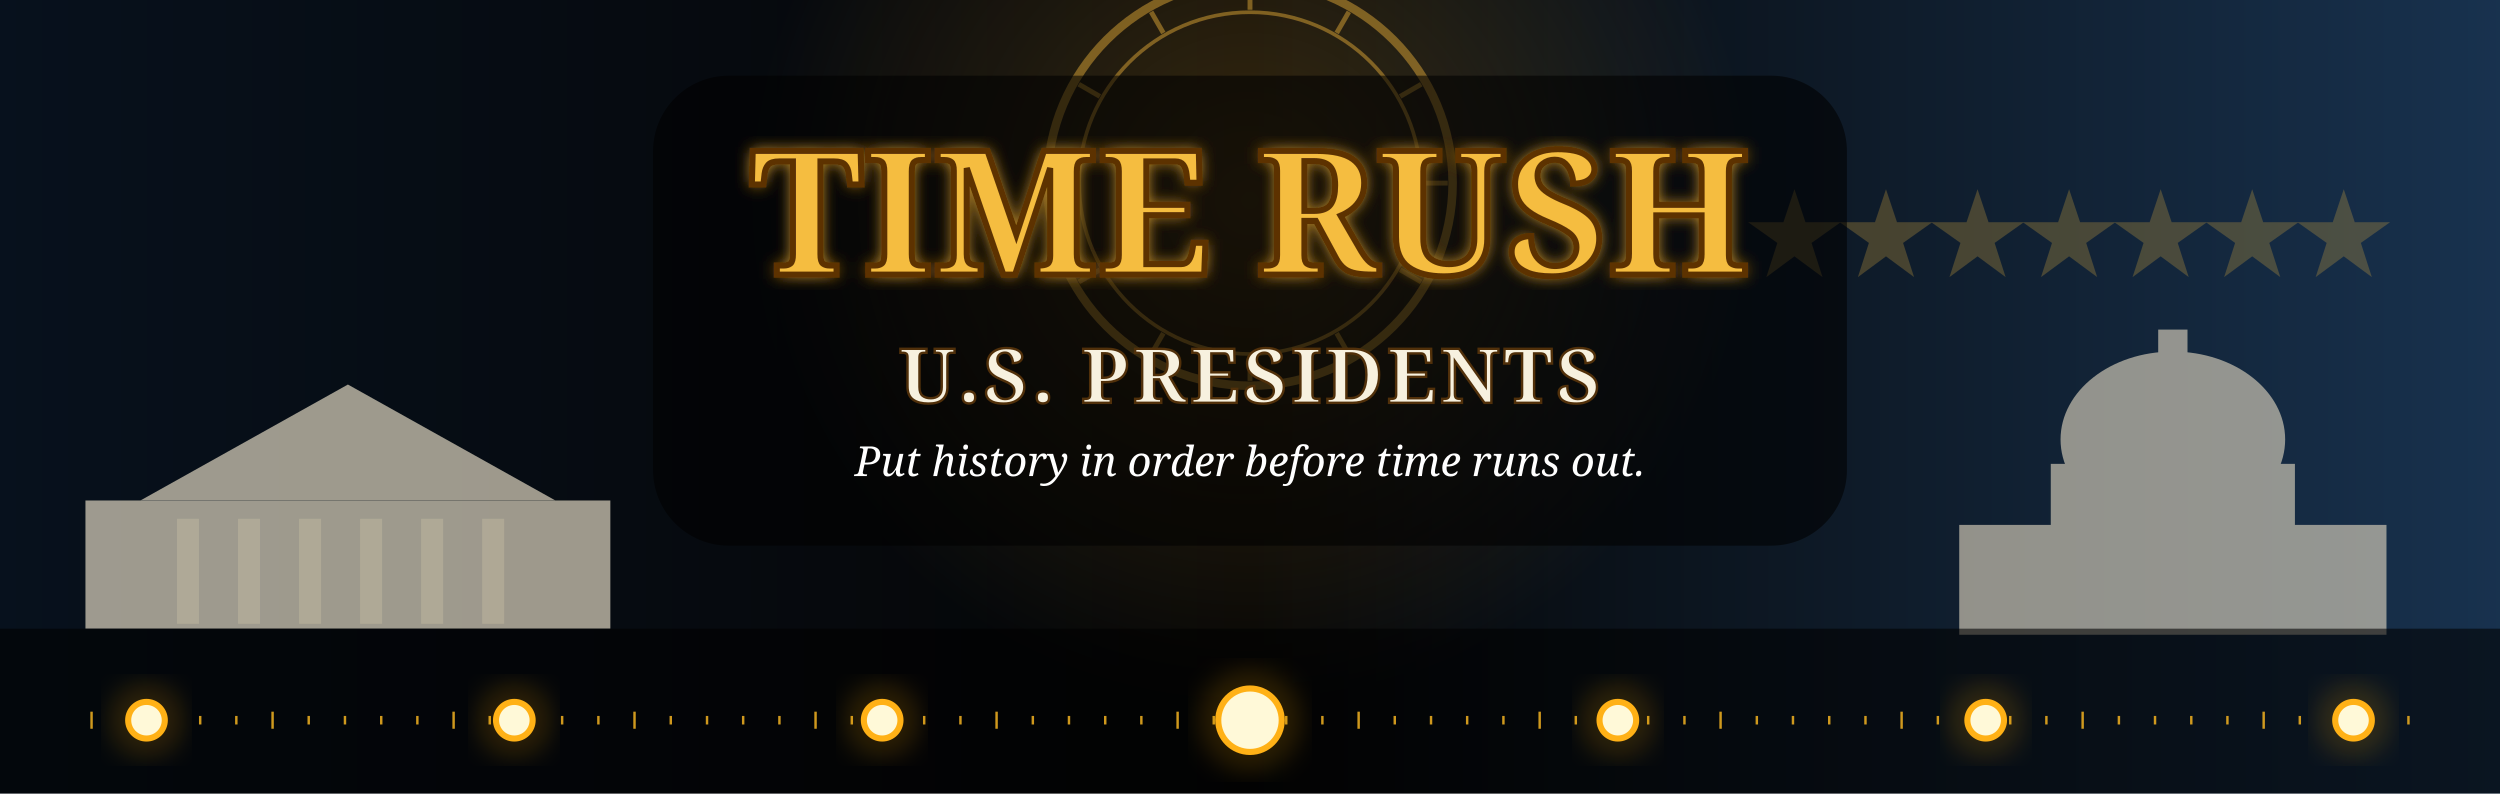
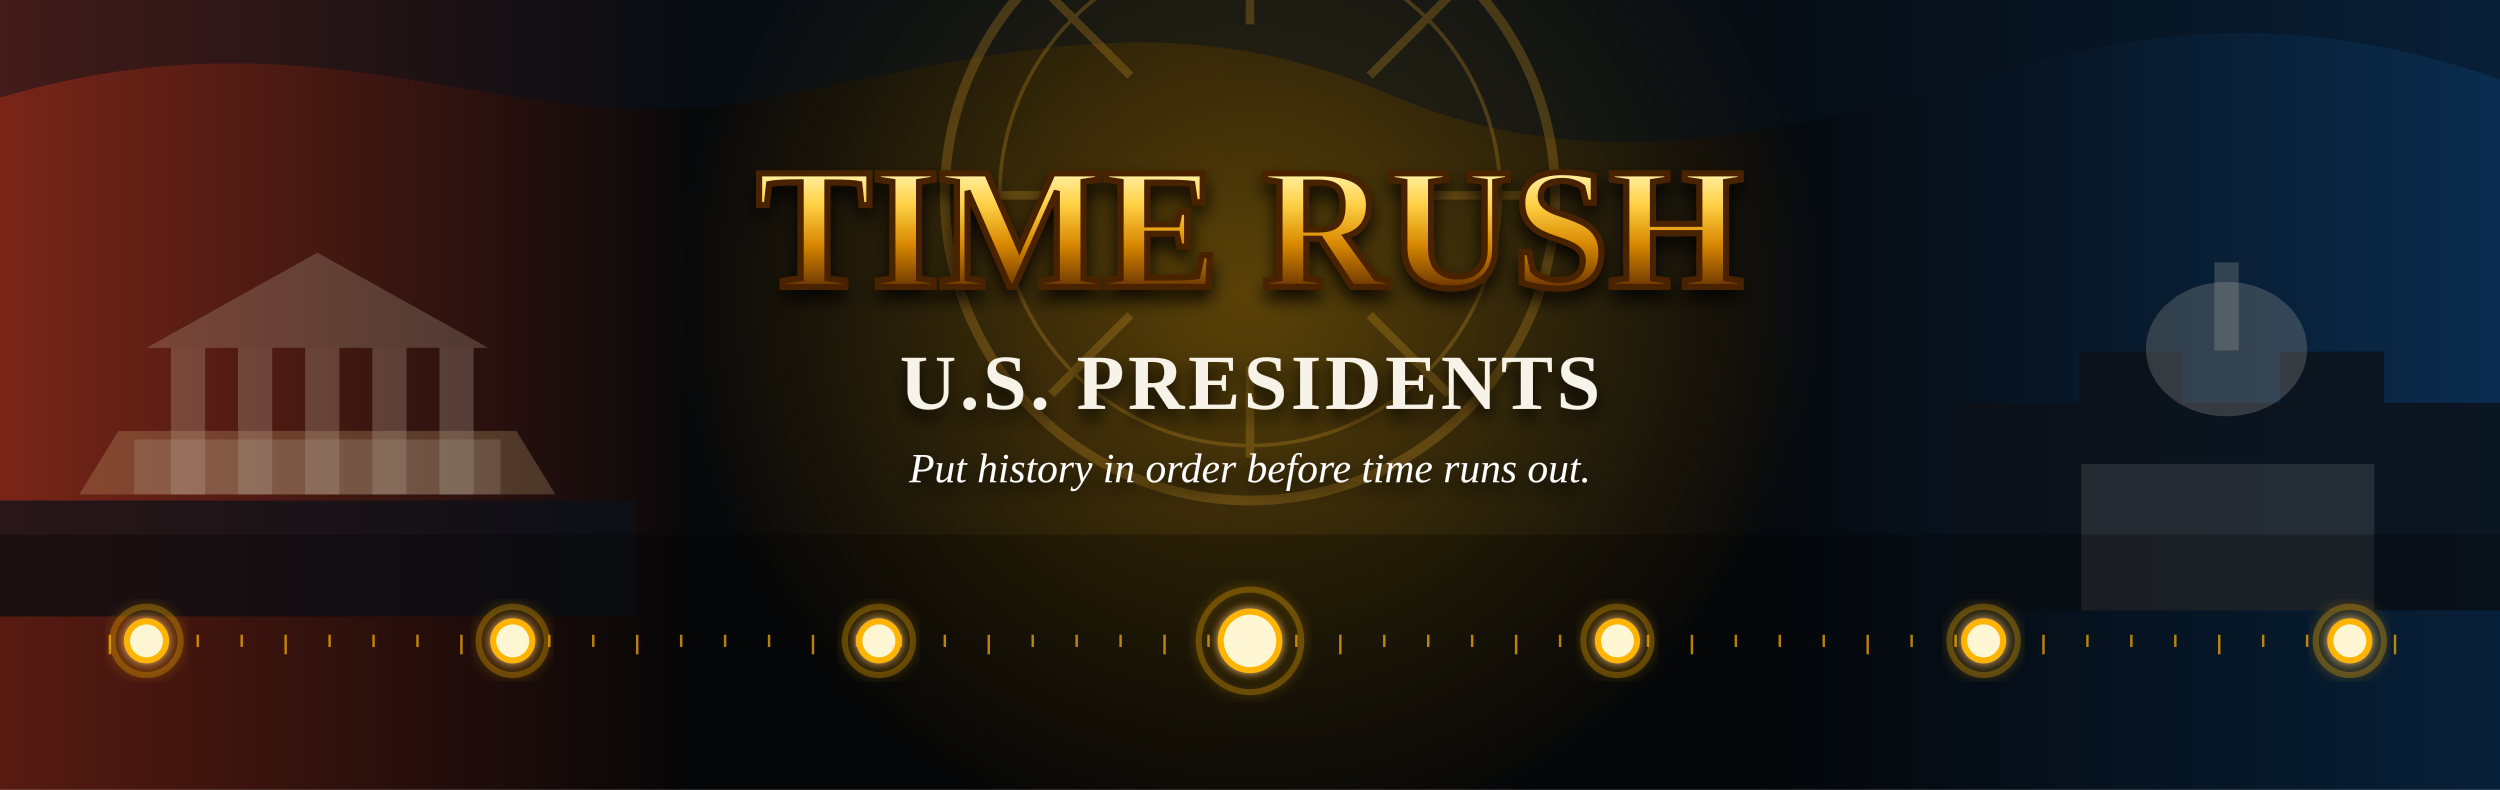
- <svg xmlns="http://www.w3.org/2000/svg" width="2048" height="650" viewBox="0 0 2048 650">
+ <svg xmlns="http://www.w3.org/2000/svg" width="2048" height="647" viewBox="0 0 2048 647">
  <defs>
    <linearGradient id="bg" x1="0" x2="1">
-       <stop stop-color="#07111d" />
-       <stop offset=".5" stop-color="#050505" />
-       <stop offset="1" stop-color="#18324f" />
+       <stop stop-color="#7b2618" />
+       <stop offset=".28" stop-color="#07080a" />
+       <stop offset=".7" stop-color="#06080b" />
+       <stop offset="1" stop-color="#0a2d50" />
    </linearGradient>
-     <radialGradient id="halo">
-       <stop stop-color="#d79f35" stop-opacity=".24" />
-       <stop offset="1" stop-color="#d79f35" stop-opacity="0" />
+     <radialGradient id="sun">
+       <stop stop-color="#ffb300" stop-opacity=".34" />
+       <stop offset="1" stop-color="#ffb300" stop-opacity="0" />
    </radialGradient>
+     <linearGradient id="gold" x1="0" y1="0" x2="0" y2="1">
+       <stop stop-color="#fff0a5" />
+       <stop offset=".28" stop-color="#ffd044" />
+       <stop offset=".62" stop-color="#d88800" />
+       <stop offset="1" stop-color="#6b3500" />
+     </linearGradient>
    <filter id="glow">
-       <feGaussianBlur stdDeviation="6" result="b" />
+       <feGaussianBlur stdDeviation="5" result="b" />
      <feMerge>
        <feMergeNode in="b" />
        <feMergeNode in="SourceGraphic" />
      </feMerge>
    </filter>
-     <filter id="blur">
-       <feGaussianBlur stdDeviation="10" />
+     <filter id="shadow">
+       <feDropShadow dx="0" dy="8" stdDeviation="7" flood-color="#000" flood-opacity=".85" />
    </filter>
  </defs>
-   <rect width="2048" height="650" fill="url(#bg)" />
-   <circle cx="1024" cy="165" r="410" fill="url(#halo)" />
-   <g opacity=".72" fill="#d8d0bb">
-     <path d="M70 410h430v105H70z" />
-     <path d="M115 410l170-95 170 95z" />
-     <g fill="#f0e5c7">
-       <rect x="145" y="425" width="18" height="86" />
-       <rect x="195" y="425" width="18" height="86" />
-       <rect x="245" y="425" width="18" height="86" />
-       <rect x="295" y="425" width="18" height="86" />
-       <rect x="345" y="425" width="18" height="86" />
-       <rect x="395" y="425" width="18" height="86" />
+   <rect width="2048" height="647" fill="url(#bg)" />
+   <circle cx="1024" cy="240" r="470" fill="url(#sun)" />
+   <path d="M0 80C270 0 420 120 620 82S960 0 1140 78s360 20 520-25 280-25 388 12v-65H0z" fill="#07101b" opacity=".48" />
+   <g opacity=".72">
+     <path d="M0 410h520v95H0z" fill="#0a1019" />
+     <path d="M65 405h390l-32-52H97z" fill="#d2b27a" opacity=".35" />
+     <path d="M110 360h300v45H110z" fill="#d8d0bd" opacity=".25" />
+     <g fill="#d8d0bd" opacity=".32">
+       <rect x="140" y="285" width="28" height="120" />
+       <rect x="195" y="285" width="28" height="120" />
+       <rect x="250" y="285" width="28" height="120" />
+       <rect x="305" y="285" width="28" height="120" />
+       <rect x="360" y="285" width="28" height="120" />
    </g>
+     <path d="M120 285h280l-140-78z" fill="#d8d0bd" opacity=".3" />
  </g>
-   <g opacity=".65" fill="#d8d0bb">
-     <rect x="1605" y="430" width="350" height="90" />
-     <rect x="1680" y="380" width="200" height="60" />
-     <ellipse cx="1780" cy="360" rx="92" ry="72" />
-     <rect x="1768" y="270" width="24" height="55" />
+   <g opacity=".8">
+     <path d="M1600 500h448V330h-95v-42h-85v42h-80v-42h-85v42h-103z" fill="#0b1018" />
+     <ellipse cx="1824" cy="286" rx="66" ry="55" fill="#d8d0bd" opacity=".26" />
+     <rect x="1814" y="215" width="20" height="72" fill="#d8d0bd" opacity=".26" />
+     <path d="M1705 500v-120h240v120" fill="#d8d0bd" opacity=".16" />
  </g>
-   <g fill="#d7a83d" opacity=".28">
-     <path d="M1470 155l9 27h29l-24 17 9 28-23-17-23 17 9-28-24-17h29z" />
-     <path d="M1545 155l9 27h29l-24 17 9 28-23-17-23 17 9-28-24-17h29z" />
-     <path d="M1620 155l9 27h29l-24 17 9 28-23-17-23 17 9-28-24-17h29z" />
-     <path d="M1695 155l9 27h29l-24 17 9 28-23-17-23 17 9-28-24-17h29z" />
-     <path d="M1770 155l9 27h29l-24 17 9 28-23-17-23 17 9-28-24-17h29z" />
-     <path d="M1845 155l9 27h29l-24 17 9 28-23-17-23 17 9-28-24-17h29z" />
-     <path d="M1920 155l9 27h29l-24 17 9 28-23-17-23 17 9-28-24-17h29z" />
+   <g opacity=".26" fill="none" stroke="#d79b28">
+     <circle cx="1024" cy="160" r="250" stroke-width="8" />
+     <circle cx="1024" cy="160" r="205" stroke-width="3" />
+     <path d="M1024-70v90M1024 300v75M794 160h95M1159 160h95M861-3l65 65M1122 258l65 65M1187-3l-65 65M926 258l-65 65" stroke-width="7" />
  </g>
-   <g fill="none" stroke="#dca536" opacity=".5">
-     <circle cx="1024" cy="150" r="166" stroke-width="7" />
-     <circle cx="1024" cy="150" r="140" stroke-width="3" />
-     <line x1="1024" y1="8" x2="1024" y2="-12" stroke-width="4" />
-     <line x1="1095" y1="27.024" x2="1105" y2="9.704" stroke-width="4" />
-     <line x1="1146.976" y1="79" x2="1164.296" y2="69" stroke-width="4" />
-     <line x1="1166" y1="150" x2="1186" y2="150" stroke-width="4" />
-     <line x1="1146.976" y1="221" x2="1164.296" y2="231" stroke-width="4" />
-     <line x1="1095" y1="272.976" x2="1105" y2="290.296" stroke-width="4" />
-     <line x1="1024" y1="292" x2="1024" y2="312" stroke-width="4" />
-     <line x1="953" y1="272.976" x2="943" y2="290.296" stroke-width="4" />
-     <line x1="901.024" y1="221" x2="883.704" y2="231" stroke-width="4" />
-     <line x1="882" y1="150" x2="862" y2="150" stroke-width="4" />
-     <line x1="901.024" y1="79" x2="883.704" y2="69" stroke-width="4" />
-     <line x1="953" y1="27.024" x2="943" y2="9.704" stroke-width="4" />
+   <g filter="url(#shadow)">
+     <text x="1024" y="235" text-anchor="middle" font-family="Georgia,Times New Roman,serif" font-weight="700" font-size="142" fill="url(#gold)" stroke="#4a2100" stroke-width="5">TIME RUSH</text>
+     <text x="1024" y="335" text-anchor="middle" font-family="Georgia,Times New Roman,serif" font-weight="700" font-size="64" letter-spacing="3" fill="#f7f3e8">U.S. PRESIDENTS</text>
+     <text x="1024" y="395" text-anchor="middle" font-family="Georgia,Times New Roman,serif" font-style="italic" font-size="34" fill="#fff">Put history in order before time runs out.</text>
  </g>
-   <rect x="535" y="62" width="978" height="385" rx="62" fill="#000" opacity=".58" />
-   <text x="1024" y="225" text-anchor="middle" font-family="Georgia,serif" font-weight="700" font-size="142" fill="#f5bd3f" stroke="#5d3305" stroke-width="5" filter="url(#glow)">TIME RUSH</text>
-   <text x="1024" y="330" text-anchor="middle" font-family="Georgia,serif" font-weight="700" font-size="62" letter-spacing="3" fill="#f7f1df" stroke="#51300a" stroke-width="2">U.S. PRESIDENTS</text>
-   <text x="1024" y="390" text-anchor="middle" font-family="Georgia,serif" font-style="italic" font-size="34" fill="#fff">Put history in order before time runs out.</text>
-   <rect y="515" width="2048" height="135" fill="#000" opacity=".58" />
-   <g stroke="#e6a91f" stroke-width="2" opacity=".9">
-     <line x1="75.0" y1="583" x2="75.0" y2="597" />
-     <line x1="104.7" y1="586.5" x2="104.7" y2="593.5" />
-     <line x1="134.3" y1="586.5" x2="134.3" y2="593.5" />
-     <line x1="164.0" y1="586.5" x2="164.0" y2="593.5" />
-     <line x1="193.6" y1="586.5" x2="193.6" y2="593.5" />
-     <line x1="223.3" y1="583" x2="223.3" y2="597" />
-     <line x1="252.9" y1="586.5" x2="252.9" y2="593.5" />
-     <line x1="282.6" y1="586.5" x2="282.6" y2="593.5" />
-     <line x1="312.3" y1="586.5" x2="312.3" y2="593.5" />
-     <line x1="341.9" y1="586.5" x2="341.9" y2="593.5" />
-     <line x1="371.6" y1="583" x2="371.6" y2="597" />
-     <line x1="401.2" y1="586.5" x2="401.2" y2="593.5" />
-     <line x1="430.9" y1="586.5" x2="430.9" y2="593.5" />
-     <line x1="460.5" y1="586.5" x2="460.5" y2="593.5" />
-     <line x1="490.2" y1="586.5" x2="490.2" y2="593.5" />
-     <line x1="519.8" y1="583" x2="519.8" y2="597" />
-     <line x1="549.5" y1="586.5" x2="549.5" y2="593.5" />
-     <line x1="579.2" y1="586.5" x2="579.2" y2="593.5" />
-     <line x1="608.8" y1="586.5" x2="608.8" y2="593.5" />
-     <line x1="638.5" y1="586.5" x2="638.5" y2="593.5" />
-     <line x1="668.1" y1="583" x2="668.1" y2="597" />
-     <line x1="697.8" y1="586.5" x2="697.8" y2="593.5" />
-     <line x1="727.4" y1="586.5" x2="727.4" y2="593.5" />
-     <line x1="757.1" y1="586.5" x2="757.1" y2="593.5" />
-     <line x1="786.8" y1="586.5" x2="786.8" y2="593.5" />
-     <line x1="816.4" y1="583" x2="816.4" y2="597" />
-     <line x1="846.1" y1="586.5" x2="846.1" y2="593.5" />
-     <line x1="875.7" y1="586.5" x2="875.7" y2="593.5" />
-     <line x1="905.4" y1="586.5" x2="905.4" y2="593.5" />
-     <line x1="935.0" y1="586.5" x2="935.0" y2="593.5" />
-     <line x1="964.7" y1="583" x2="964.7" y2="597" />
-     <line x1="994.3" y1="586.5" x2="994.3" y2="593.5" />
-     <line x1="1024.0" y1="586.5" x2="1024.0" y2="593.5" />
-     <line x1="1053.7" y1="586.5" x2="1053.7" y2="593.5" />
-     <line x1="1083.3" y1="586.5" x2="1083.3" y2="593.5" />
-     <line x1="1113.0" y1="583" x2="1113.0" y2="597" />
-     <line x1="1142.6" y1="586.5" x2="1142.6" y2="593.5" />
-     <line x1="1172.3" y1="586.5" x2="1172.3" y2="593.5" />
-     <line x1="1201.9" y1="586.5" x2="1201.9" y2="593.5" />
-     <line x1="1231.6" y1="586.5" x2="1231.6" y2="593.5" />
-     <line x1="1261.3" y1="583" x2="1261.3" y2="597" />
-     <line x1="1290.9" y1="586.5" x2="1290.9" y2="593.5" />
-     <line x1="1320.6" y1="586.5" x2="1320.6" y2="593.5" />
-     <line x1="1350.2" y1="586.5" x2="1350.2" y2="593.5" />
-     <line x1="1379.9" y1="586.5" x2="1379.9" y2="593.5" />
-     <line x1="1409.5" y1="583" x2="1409.5" y2="597" />
-     <line x1="1439.2" y1="586.5" x2="1439.2" y2="593.5" />
-     <line x1="1468.8" y1="586.5" x2="1468.8" y2="593.5" />
-     <line x1="1498.5" y1="586.5" x2="1498.5" y2="593.5" />
-     <line x1="1528.2" y1="586.5" x2="1528.2" y2="593.5" />
-     <line x1="1557.8" y1="583" x2="1557.8" y2="597" />
-     <line x1="1587.5" y1="586.5" x2="1587.5" y2="593.5" />
-     <line x1="1617.1" y1="586.5" x2="1617.1" y2="593.5" />
-     <line x1="1646.8" y1="586.5" x2="1646.8" y2="593.5" />
-     <line x1="1676.4" y1="586.5" x2="1676.4" y2="593.5" />
-     <line x1="1706.1" y1="583" x2="1706.1" y2="597" />
-     <line x1="1735.8" y1="586.5" x2="1735.8" y2="593.5" />
-     <line x1="1765.4" y1="586.5" x2="1765.4" y2="593.5" />
-     <line x1="1795.1" y1="586.5" x2="1795.1" y2="593.5" />
-     <line x1="1824.7" y1="586.5" x2="1824.7" y2="593.5" />
-     <line x1="1854.4" y1="583" x2="1854.4" y2="597" />
-     <line x1="1884.0" y1="586.5" x2="1884.0" y2="593.5" />
-     <line x1="1913.7" y1="586.5" x2="1913.7" y2="593.5" />
-     <line x1="1943.3" y1="586.5" x2="1943.3" y2="593.5" />
-     <line x1="1973.0" y1="586.5" x2="1973.0" y2="593.5" />
+   <rect y="438" width="2048" height="209" fill="#000" opacity=".28" />
+   <g stroke="#ffb000" stroke-width="2" opacity=".72">
+     <line x1="90" y1="520" x2="90" y2="536" />
+     <line x1="126" y1="520" x2="126" y2="530" />
+     <line x1="162" y1="520" x2="162" y2="530" />
+     <line x1="198" y1="520" x2="198" y2="530" />
+     <line x1="234" y1="520" x2="234" y2="536" />
+     <line x1="270" y1="520" x2="270" y2="530" />
+     <line x1="306" y1="520" x2="306" y2="530" />
+     <line x1="342" y1="520" x2="342" y2="530" />
+     <line x1="378" y1="520" x2="378" y2="536" />
+     <line x1="414" y1="520" x2="414" y2="530" />
+     <line x1="450" y1="520" x2="450" y2="530" />
+     <line x1="486" y1="520" x2="486" y2="530" />
+     <line x1="522" y1="520" x2="522" y2="536" />
+     <line x1="558" y1="520" x2="558" y2="530" />
+     <line x1="594" y1="520" x2="594" y2="530" />
+     <line x1="630" y1="520" x2="630" y2="530" />
+     <line x1="666" y1="520" x2="666" y2="536" />
+     <line x1="702" y1="520" x2="702" y2="530" />
+     <line x1="738" y1="520" x2="738" y2="530" />
+     <line x1="774" y1="520" x2="774" y2="530" />
+     <line x1="810" y1="520" x2="810" y2="536" />
+     <line x1="846" y1="520" x2="846" y2="530" />
+     <line x1="882" y1="520" x2="882" y2="530" />
+     <line x1="918" y1="520" x2="918" y2="530" />
+     <line x1="954" y1="520" x2="954" y2="536" />
+     <line x1="990" y1="520" x2="990" y2="530" />
+     <line x1="1026" y1="520" x2="1026" y2="530" />
+     <line x1="1062" y1="520" x2="1062" y2="530" />
+     <line x1="1098" y1="520" x2="1098" y2="536" />
+     <line x1="1134" y1="520" x2="1134" y2="530" />
+     <line x1="1170" y1="520" x2="1170" y2="530" />
+     <line x1="1206" y1="520" x2="1206" y2="530" />
+     <line x1="1242" y1="520" x2="1242" y2="536" />
+     <line x1="1278" y1="520" x2="1278" y2="530" />
+     <line x1="1314" y1="520" x2="1314" y2="530" />
+     <line x1="1350" y1="520" x2="1350" y2="530" />
+     <line x1="1386" y1="520" x2="1386" y2="536" />
+     <line x1="1422" y1="520" x2="1422" y2="530" />
+     <line x1="1458" y1="520" x2="1458" y2="530" />
+     <line x1="1494" y1="520" x2="1494" y2="530" />
+     <line x1="1530" y1="520" x2="1530" y2="536" />
+     <line x1="1566" y1="520" x2="1566" y2="530" />
+     <line x1="1602" y1="520" x2="1602" y2="530" />
+     <line x1="1638" y1="520" x2="1638" y2="530" />
+     <line x1="1674" y1="520" x2="1674" y2="536" />
+     <line x1="1710" y1="520" x2="1710" y2="530" />
+     <line x1="1746" y1="520" x2="1746" y2="530" />
+     <line x1="1782" y1="520" x2="1782" y2="530" />
+     <line x1="1818" y1="520" x2="1818" y2="536" />
+     <line x1="1854" y1="520" x2="1854" y2="530" />
+     <line x1="1890" y1="520" x2="1890" y2="530" />
+     <line x1="1926" y1="520" x2="1926" y2="530" />
+     <line x1="1962" y1="520" x2="1962" y2="536" />
  </g>
-   <line x1="70" y1="590" x2="1978" y2="590" stroke="#ffb116" stroke-width="4" filter="url(#glow)" />
-   <g>
-     <circle cx="120" cy="590" r="31" fill="#ffae00" opacity=".16" filter="url(#blur)" />
-     <circle cx="120" cy="590" r="15" fill="#fff9d8" stroke="#ffb116" stroke-width="5" />
+   <line x1="70" y1="525" x2="1978" y2="525" stroke="#ffb000" stroke-width="4" filter="url(#glow)" />
+   <g filter="url(#glow)">
+     <circle cx="120" cy="525" r="16" fill="#fff7d4" stroke="#ffb400" stroke-width="5" />
+     <circle cx="120" cy="525" r="28" fill="none" stroke="#ffb400" stroke-opacity=".28" stroke-width="5" />
  </g>
-   <g>
-     <circle cx="421.333" cy="590" r="31" fill="#ffae00" opacity=".16" filter="url(#blur)" />
-     <circle cx="421.333" cy="590" r="15" fill="#fff9d8" stroke="#ffb116" stroke-width="5" />
+   <g filter="url(#glow)">
+     <circle cx="420" cy="525" r="16" fill="#fff7d4" stroke="#ffb400" stroke-width="5" />
+     <circle cx="420" cy="525" r="28" fill="none" stroke="#ffb400" stroke-opacity=".28" stroke-width="5" />
  </g>
-   <g>
-     <circle cx="722.667" cy="590" r="31" fill="#ffae00" opacity=".16" filter="url(#blur)" />
-     <circle cx="722.667" cy="590" r="15" fill="#fff9d8" stroke="#ffb116" stroke-width="5" />
+   <g filter="url(#glow)">
+     <circle cx="720" cy="525" r="16" fill="#fff7d4" stroke="#ffb400" stroke-width="5" />
+     <circle cx="720" cy="525" r="28" fill="none" stroke="#ffb400" stroke-opacity=".28" stroke-width="5" />
  </g>
-   <g>
-     <circle cx="1024" cy="590" r="42" fill="#ffae00" opacity=".16" filter="url(#blur)" />
-     <circle cx="1024" cy="590" r="26" fill="#fff9d8" stroke="#ffb116" stroke-width="5" />
+   <g filter="url(#glow)">
+     <circle cx="1024" cy="525" r="24" fill="#fff7d4" stroke="#ffb400" stroke-width="5" />
+     <circle cx="1024" cy="525" r="42" fill="none" stroke="#ffb400" stroke-opacity=".28" stroke-width="5" />
  </g>
-   <g>
-     <circle cx="1325.333" cy="590" r="31" fill="#ffae00" opacity=".16" filter="url(#blur)" />
-     <circle cx="1325.333" cy="590" r="15" fill="#fff9d8" stroke="#ffb116" stroke-width="5" />
+   <g filter="url(#glow)">
+     <circle cx="1325" cy="525" r="16" fill="#fff7d4" stroke="#ffb400" stroke-width="5" />
+     <circle cx="1325" cy="525" r="28" fill="none" stroke="#ffb400" stroke-opacity=".28" stroke-width="5" />
  </g>
-   <g>
-     <circle cx="1626.667" cy="590" r="31" fill="#ffae00" opacity=".16" filter="url(#blur)" />
-     <circle cx="1626.667" cy="590" r="15" fill="#fff9d8" stroke="#ffb116" stroke-width="5" />
+   <g filter="url(#glow)">
+     <circle cx="1625" cy="525" r="16" fill="#fff7d4" stroke="#ffb400" stroke-width="5" />
+     <circle cx="1625" cy="525" r="28" fill="none" stroke="#ffb400" stroke-opacity=".28" stroke-width="5" />
  </g>
-   <g>
-     <circle cx="1928" cy="590" r="31" fill="#ffae00" opacity=".16" filter="url(#blur)" />
-     <circle cx="1928" cy="590" r="15" fill="#fff9d8" stroke="#ffb116" stroke-width="5" />
+   <g filter="url(#glow)">
+     <circle cx="1925" cy="525" r="16" fill="#fff7d4" stroke="#ffb400" stroke-width="5" />
+     <circle cx="1925" cy="525" r="28" fill="none" stroke="#ffb400" stroke-opacity=".28" stroke-width="5" />
  </g>
</svg>
